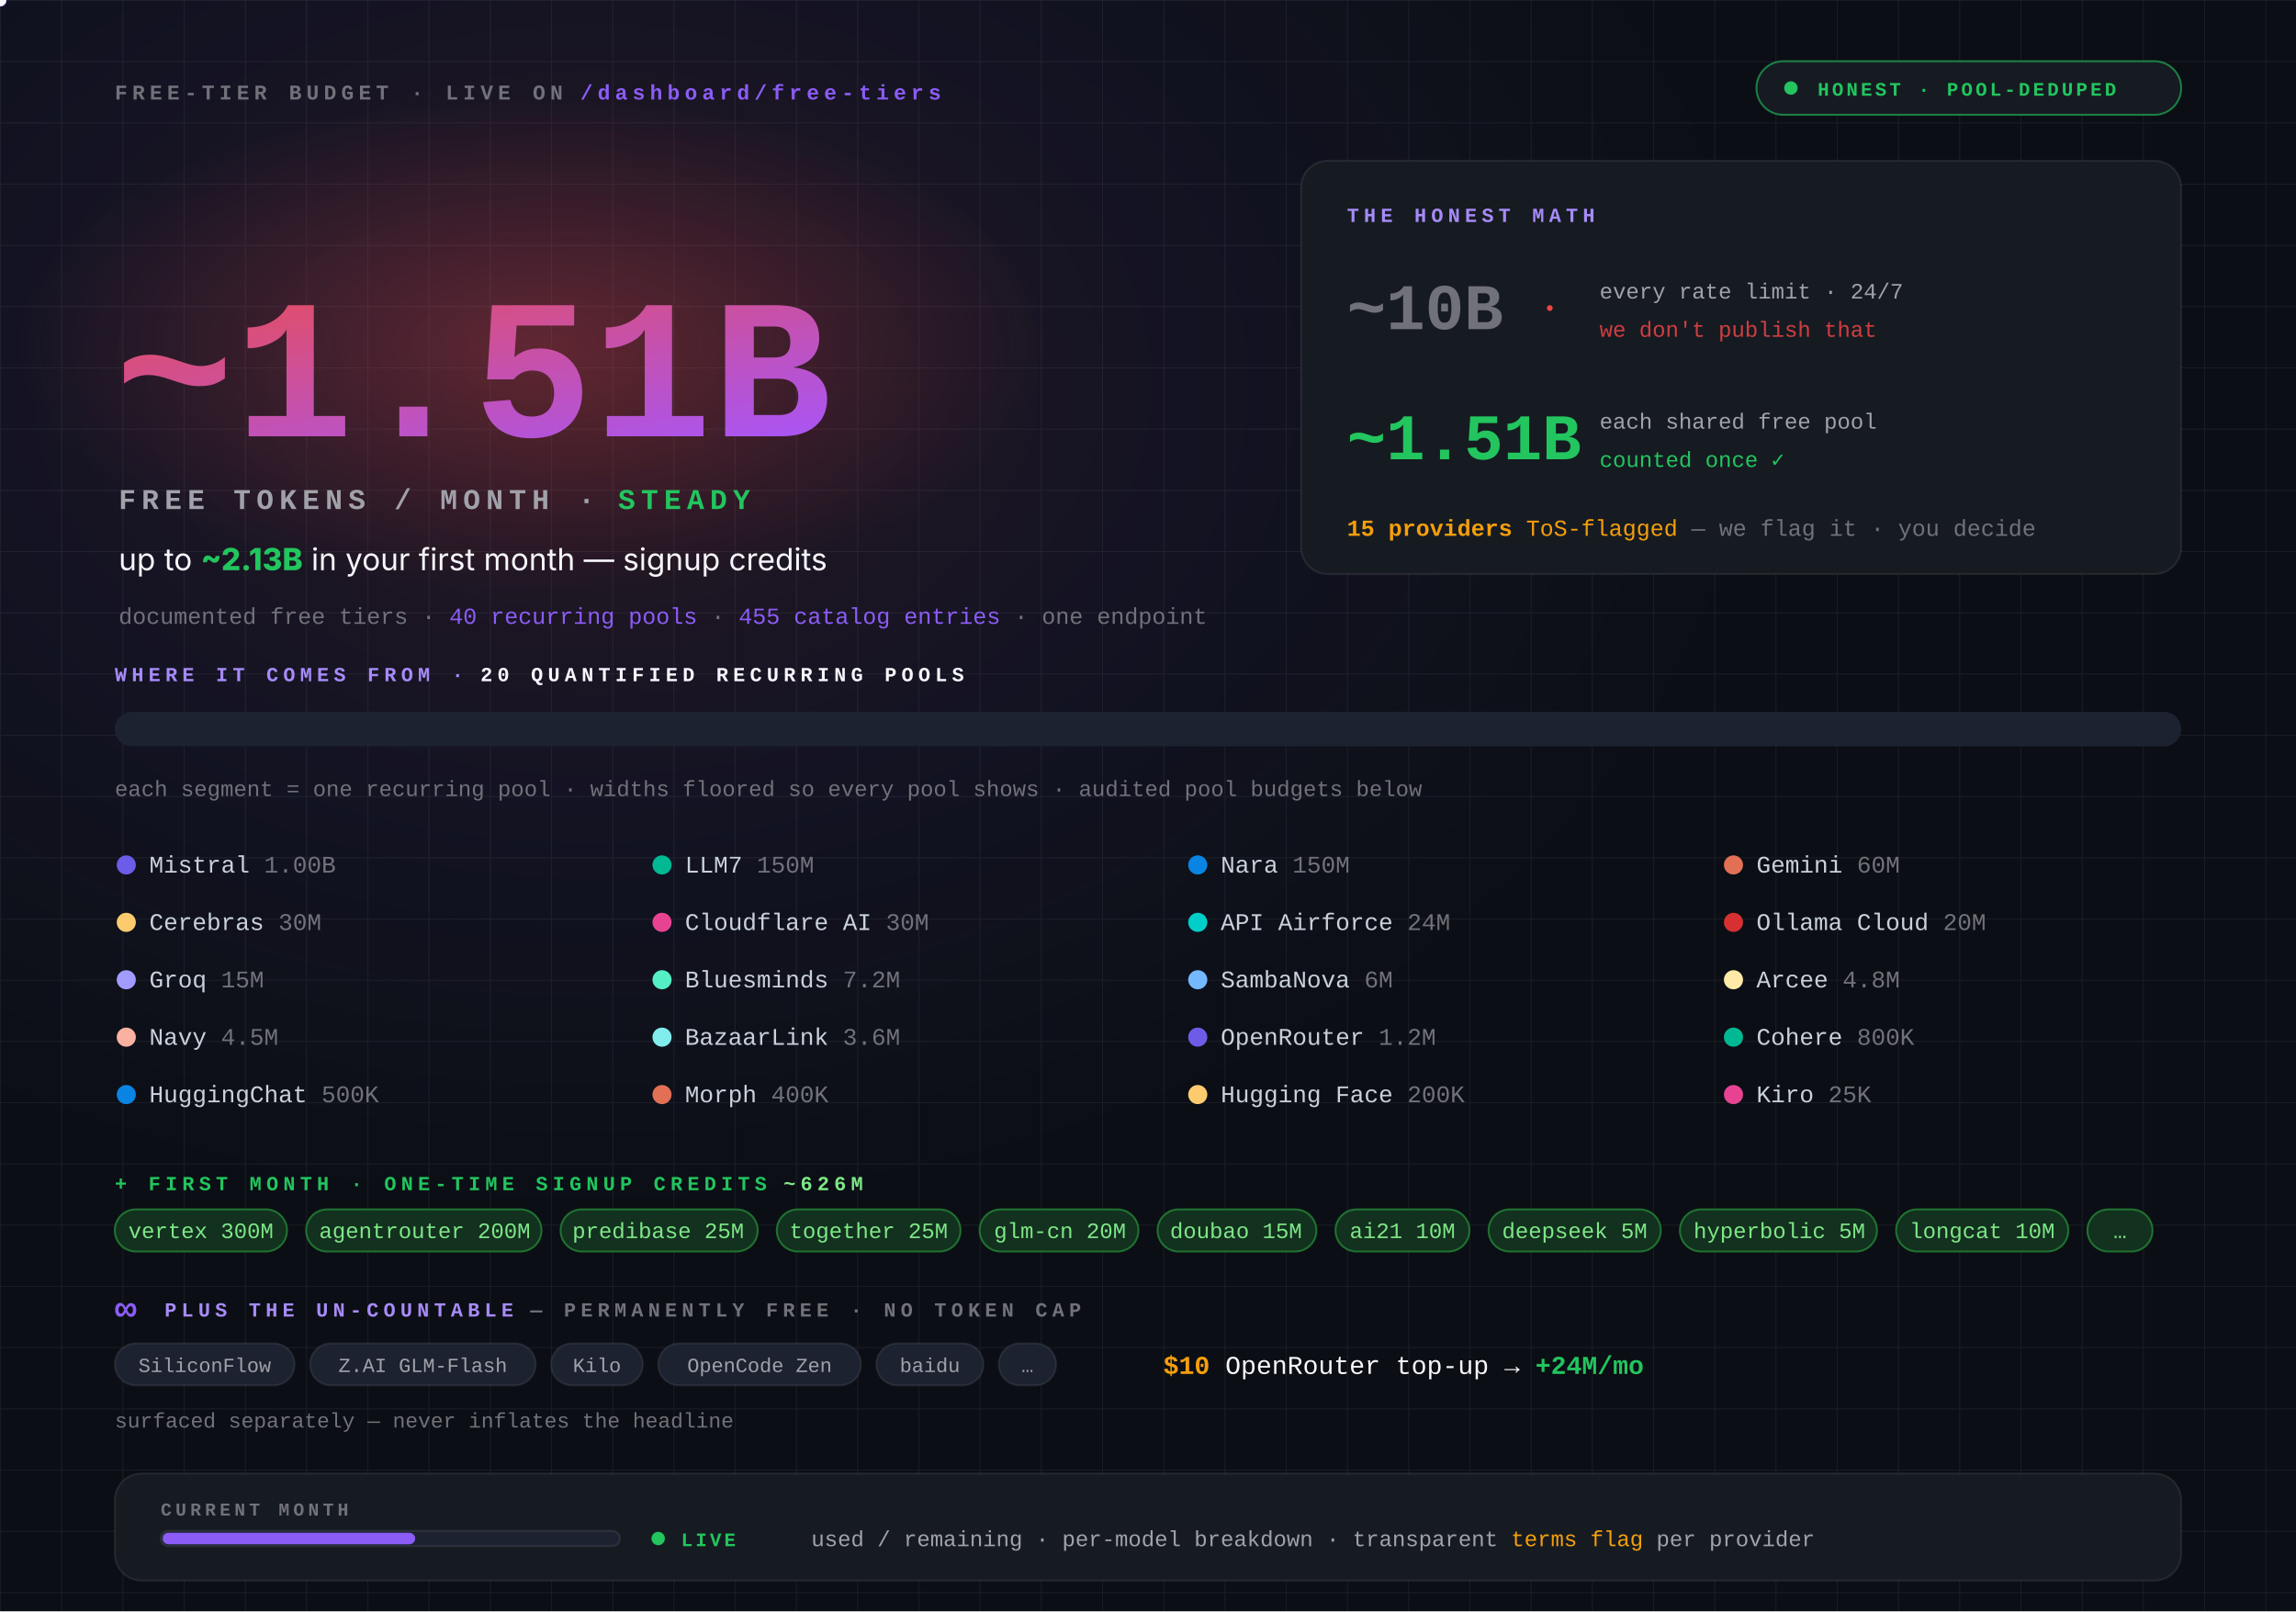
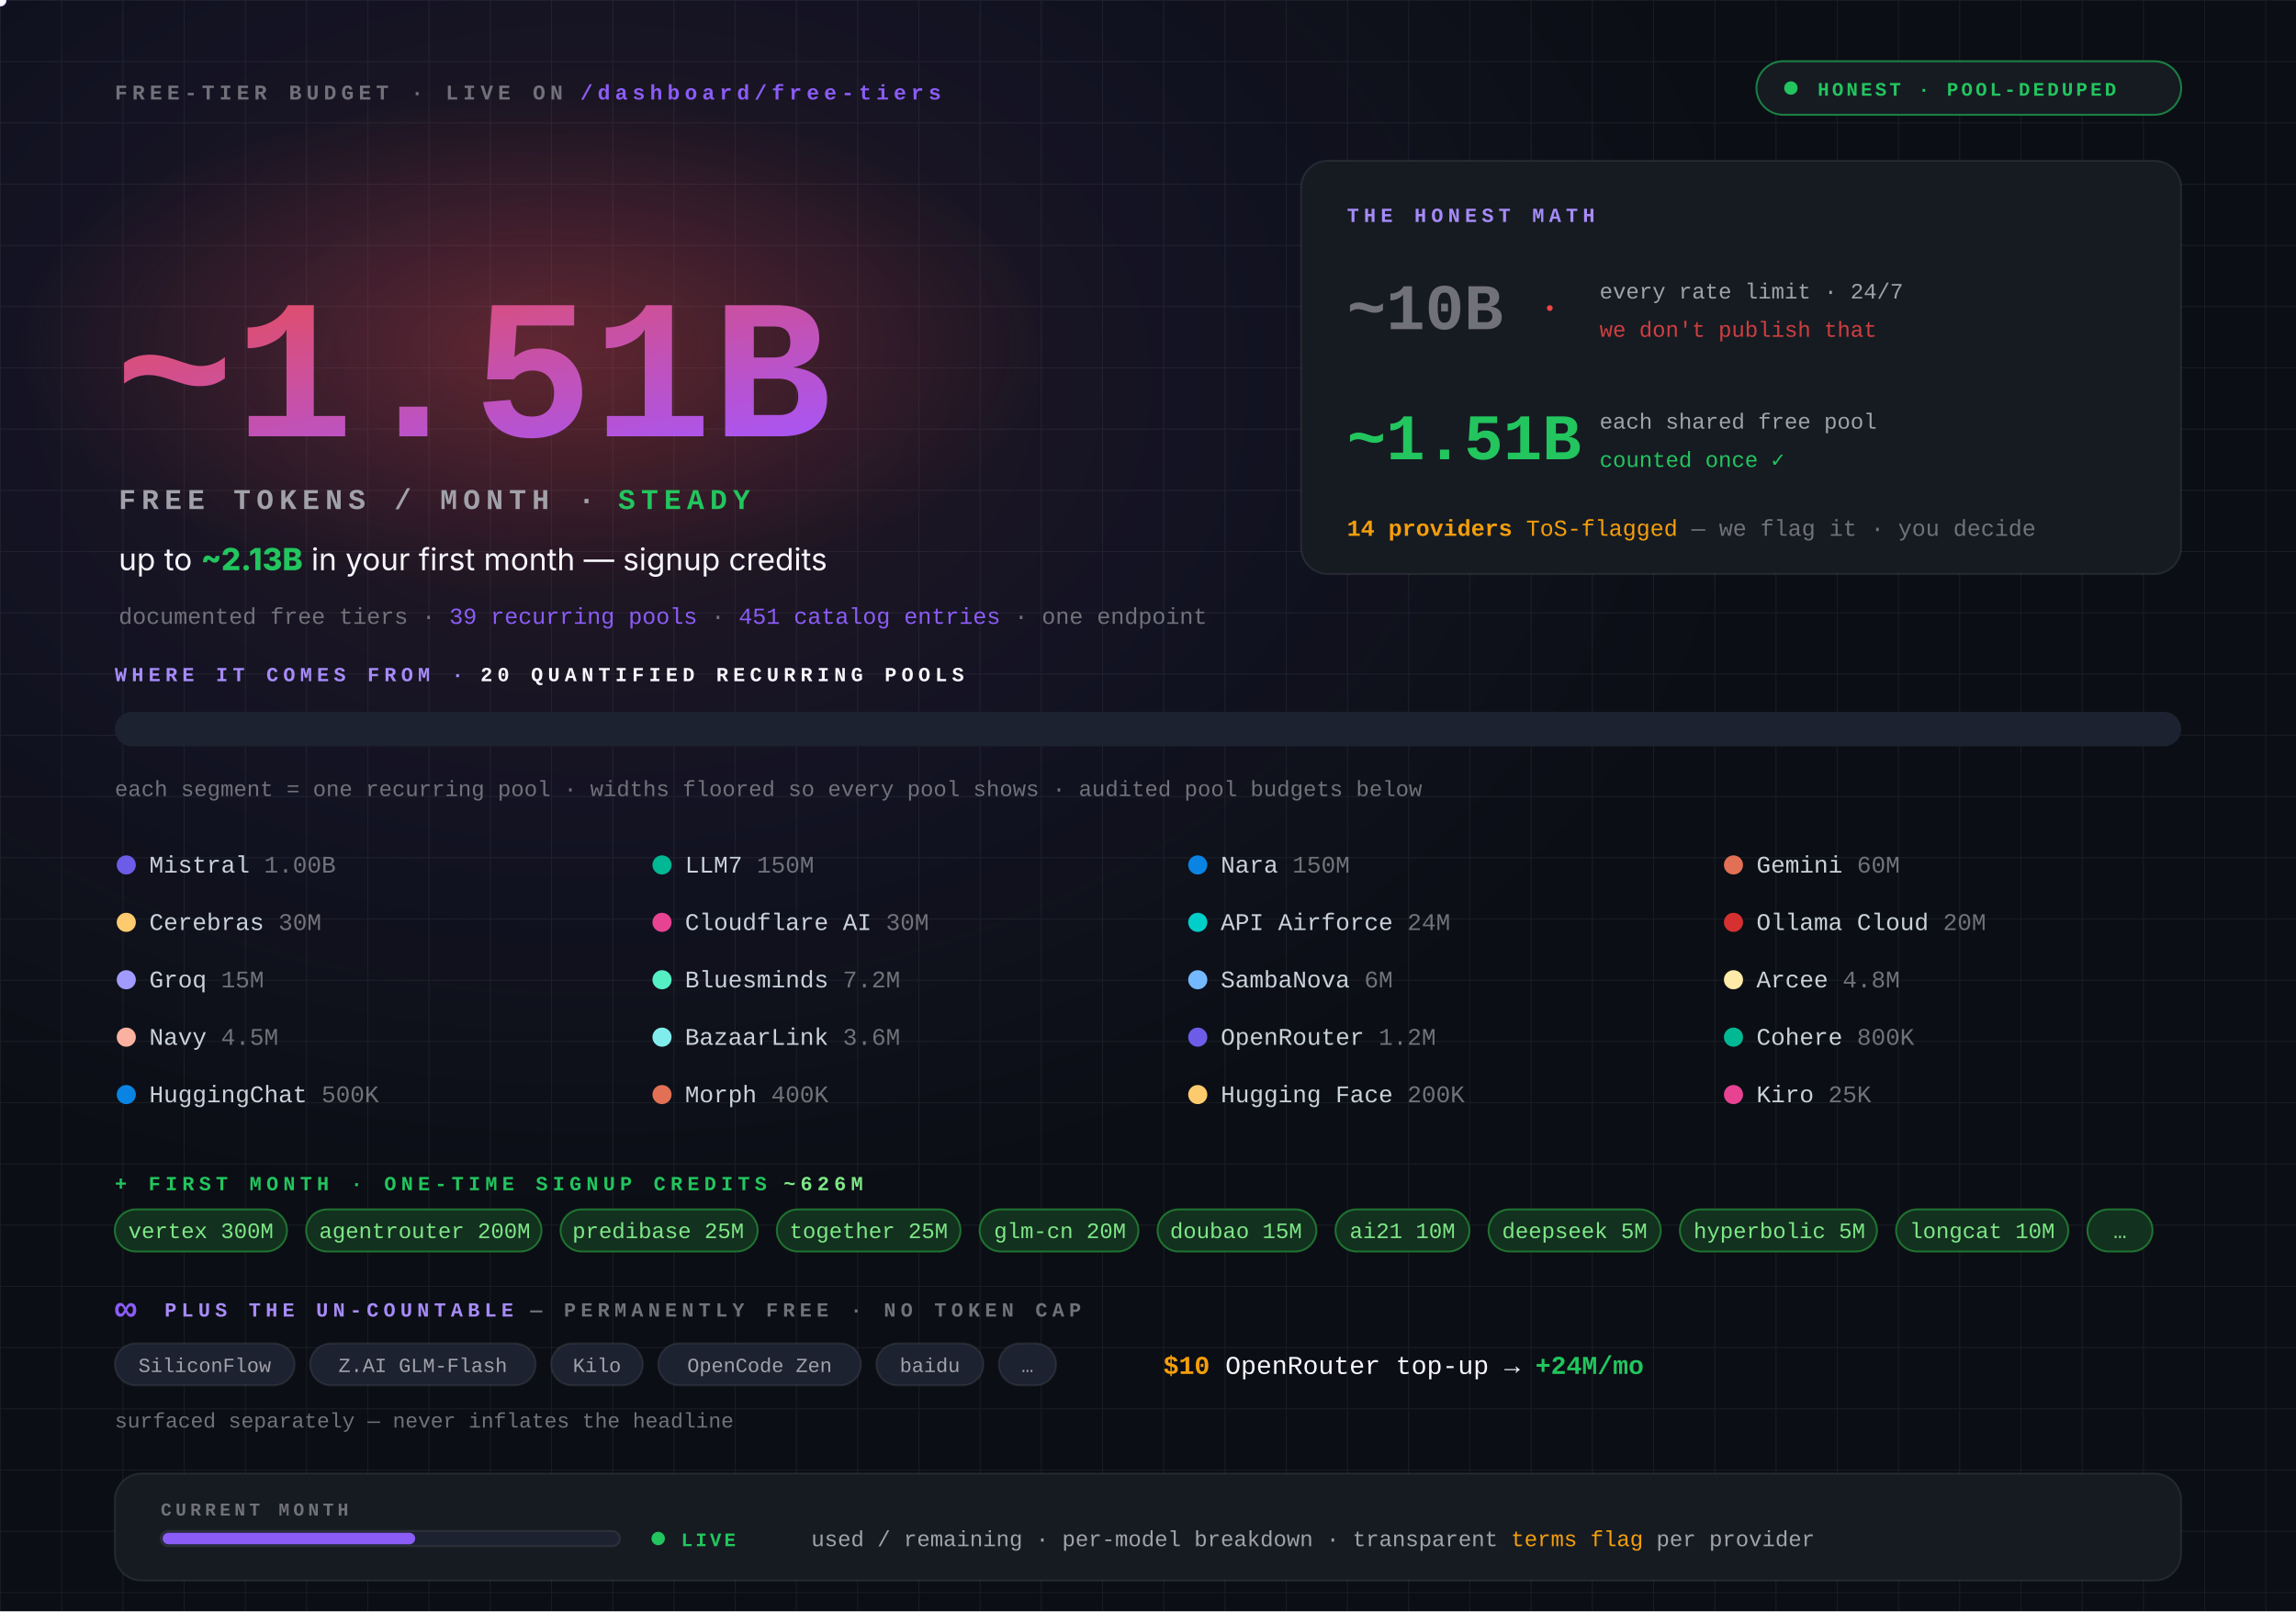
- <svg xmlns="http://www.w3.org/2000/svg" viewBox="0 0 1200 842" role="img" aria-label="OmniRoute free-tier budget: about 1.51 billion free tokens per month steady, up to about 2.13 billion in the first month with signup credits. The catalog contains 455 rows, 448 active and 7 discontinued, grouped into 40 recurring pool keys; 20 pools have a published positive monthly token budget and 20 have a zero, uncapped, or keyless budget. Honest pool-deduped math counts each shared free pool once; 15 providers carry a terms-of-service avoid flag. The 20 quantified pools are Mistral 1 billion, LLM7 150 million, Nara 150 million, Gemini 60 million, Cerebras 30 million, Cloudflare AI 30 million, API Airforce 24 million, Ollama Cloud 20 million, Groq 15 million, Bluesminds 7.2 million, SambaNova 6 million, Arcee 4.8 million, Navy 4.5 million, BazaarLink 3.6 million, OpenRouter 1.2 million, Cohere 800 thousand, HuggingChat 500 thousand, Morph 400 thousand, Hugging Face 200 thousand, and Kiro 25 thousand. One-time signup credits add about 626 million. Uncapped providers and the OpenRouter top-up boost are shown separately so they do not inflate the headline. Live usage remains available at /dashboard/free-tiers.">
+ <svg xmlns="http://www.w3.org/2000/svg" viewBox="0 0 1200 842" role="img" aria-label="OmniRoute free-tier budget: about 1.51 billion free tokens per month steady, up to about 2.13 billion in the first month with signup credits. The catalog contains 451 rows, 444 active and 7 discontinued, grouped into 39 recurring pool keys; 20 pools have a published positive monthly token budget and 19 have a zero, uncapped, or keyless budget. Honest pool-deduped math counts each shared free pool once; 14 providers carry a terms-of-service avoid flag. The 20 quantified pools are Mistral 1 billion, LLM7 150 million, Nara 150 million, Gemini 60 million, Cerebras 30 million, Cloudflare AI 30 million, API Airforce 24 million, Ollama Cloud 20 million, Groq 15 million, Bluesminds 7.2 million, SambaNova 6 million, Arcee 4.8 million, Navy 4.5 million, BazaarLink 3.6 million, OpenRouter 1.2 million, Cohere 800 thousand, HuggingChat 500 thousand, Morph 400 thousand, Hugging Face 200 thousand, and Kiro 25 thousand. One-time signup credits add about 626 million. Uncapped providers and the OpenRouter top-up boost are shown separately so they do not inflate the headline. Live usage remains available at /dashboard/free-tiers.">
  <defs>
    <pattern id="gridPaperF" width="32" height="32" patternUnits="userSpaceOnUse">
      <path d="M 32 0 L 0 0 0 32" fill="none" stroke="#ffffff" stroke-opacity="0.06" stroke-width="1" />
    </pattern>
    <radialGradient id="bgGlowF" cx="26%" cy="24%" r="52%">
      <stop offset="0%" stop-color="#e54d5e" stop-opacity="0.14" />
      <stop offset="55%" stop-color="#8b5cf6" stop-opacity="0.06" />
      <stop offset="100%" stop-color="#6366f1" stop-opacity="0" />
    </radialGradient>
    <linearGradient id="gradBrandF" x1="0" y1="0" x2="1" y2="1">
      <stop offset="0%" stop-color="#e54d5e" />
      <stop offset="100%" stop-color="#a855f7" />
    </linearGradient>
    <radialGradient id="heroGlowF" cx="50%" cy="50%" r="50%">
      <stop offset="0%" stop-color="#e54d5e" stop-opacity="0.30" />
      <stop offset="100%" stop-color="#e54d5e" stop-opacity="0" />
    </radialGradient>
    <path id="pTk1F" d="M 44,84 C 150,112 190,146 302,168" />
    <path id="pTk2F" d="M 30,310 C 136,290 176,240 296,206" />
    <path id="pTk3F" d="M 96,436 C 186,392 208,308 314,230" />
    <clipPath id="barShapeF">
      <rect x="60" y="372" width="1080" height="18" rx="9" />
    </clipPath>
    <clipPath id="barRevF">
      <rect x="60" y="372" width="0" height="18">
        <animate attributeName="width" values="1080;0;1080;1080" keyTimes="0;0.02;0.24;1" dur="10s" repeatCount="indefinite" />
      </rect>
    </clipPath>
  </defs>
  <rect width="1200" height="842" fill="#0b0e14" />
  <rect width="1200" height="842" fill="url(#gridPaperF)" />
  <rect width="1200" height="842" fill="url(#bgGlowF)" />
  <text x="60" y="52" font-family="Consolas, 'Courier New', monospace" font-size="11" letter-spacing="2.5" font-weight="700" fill="#71717a">FREE-TIER BUDGET · LIVE ON <tspan fill="#8b5cf6">/dashboard/free-tiers</tspan>
  </text>
  <g transform="translate(918, 32)">
    <rect width="222" height="28" rx="14" fill="#161b22" stroke="#22c55e" stroke-width="1" stroke-opacity="0.6" />
    <circle cx="18" cy="14" r="3.5" fill="#22c55e">
      <animate attributeName="opacity" values="1;0.35;1" dur="1.6s" repeatCount="indefinite" />
    </circle>
    <text x="32" y="18" font-family="Consolas, 'Courier New', monospace" font-size="10" letter-spacing="1.5" font-weight="700" fill="#22c55e">HONEST · POOL-DEDUPED</text>
  </g>
  <ellipse cx="280" cy="180" rx="270" ry="130" fill="url(#heroGlowF)">
    <animate attributeName="rx" values="250;290;250" dur="4s" repeatCount="indefinite" />
  </ellipse>
  <g fill="#a78bfa">
    <circle r="3.4">
      <animateMotion dur="2.4s" repeatCount="indefinite" begin="0s">
        <mpath href="#pTk1F" />
      </animateMotion>
      <animate attributeName="opacity" values="0;1;1;0" dur="2.4s" begin="0s" repeatCount="indefinite" />
    </circle>
    <circle r="3.4">
      <animateMotion dur="2.4s" repeatCount="indefinite" begin="0.8s">
        <mpath href="#pTk2F" />
      </animateMotion>
      <animate attributeName="opacity" values="0;1;1;0" dur="2.4s" begin="0.8s" repeatCount="indefinite" />
    </circle>
    <circle r="3.4">
      <animateMotion dur="2.4s" repeatCount="indefinite" begin="1.6s">
        <mpath href="#pTk3F" />
      </animateMotion>
      <animate attributeName="opacity" values="0;1;1;0" dur="2.4s" begin="1.6s" repeatCount="indefinite" />
    </circle>
  </g>
  <text x="60" y="228" font-family="Consolas, 'Courier New', monospace" font-size="104" font-weight="800" fill="url(#gradBrandF)">~1.51B</text>
  <text x="62" y="266" font-family="Consolas, 'Courier New', monospace" font-size="15" letter-spacing="3" font-weight="700" fill="#a1a1aa">FREE TOKENS / MONTH · <tspan fill="#22c55e">STEADY</tspan>
  </text>
  <text x="62" y="298" font-family="Inter, 'Segoe UI', Arial, Helvetica, system-ui, sans-serif" font-size="16" fill="#F7F6FC">up to <tspan font-weight="800" fill="#22c55e">~2.13B</tspan> in your first month — signup credits</text>
-   <text x="62" y="326" font-family="Consolas, 'Courier New', monospace" font-size="12" fill="#71717a">documented free tiers · <tspan fill="#8b5cf6">40 recurring pools</tspan> · <tspan fill="#8b5cf6">455 catalog entries</tspan> · one endpoint</text>
+   <text x="62" y="326" font-family="Consolas, 'Courier New', monospace" font-size="12" fill="#71717a">documented free tiers · <tspan fill="#8b5cf6">39 recurring pools</tspan> · <tspan fill="#8b5cf6">451 catalog entries</tspan> · one endpoint</text>
  <rect x="680" y="84" width="460" height="216" rx="14" fill="#161b22" stroke="#ffffff" stroke-opacity="0.08" stroke-width="1" />
  <text x="704" y="116" font-family="Consolas, 'Courier New', monospace" font-size="10.5" letter-spacing="2.5" font-weight="700" fill="#a78bfa">THE HONEST MATH</text>
  <text x="704" y="172" font-family="Consolas, 'Courier New', monospace" font-size="34" font-weight="800" fill="#71717a">~10B</text>
  <line x1="698" y1="161" x2="810" y2="161" stroke="#ef4444" stroke-width="3" stroke-linecap="round" stroke-dasharray="112" stroke-dashoffset="112">
    <animate attributeName="stroke-dashoffset" values="0;112;0;0" keyTimes="0;0.10;0.18;1" dur="10s" repeatCount="indefinite" />
  </line>
  <text x="836" y="156" font-family="Consolas, 'Courier New', monospace" font-size="11.5" fill="#a1a1aa">every rate limit · 24/7</text>
  <text x="836" y="176" font-family="Consolas, 'Courier New', monospace" font-size="11.5" fill="#ef4444" opacity="0.85">we don't publish that</text>
  <text x="704" y="240" font-family="Consolas, 'Courier New', monospace" font-size="34" font-weight="800" fill="#22c55e">~1.51B</text>
  <text x="836" y="224" font-family="Consolas, 'Courier New', monospace" font-size="11.5" fill="#a1a1aa">each shared free pool</text>
  <text x="836" y="244" font-family="Consolas, 'Courier New', monospace" font-size="11.5" fill="#22c55e">counted once ✓</text>
  <text x="704" y="280" font-family="Consolas, 'Courier New', monospace" font-size="12" fill="#f59e0b">
-     <tspan font-weight="800">15 providers</tspan> ToS-flagged <tspan fill="#71717a">— we flag it · you decide</tspan>
+     <tspan font-weight="800">14 providers</tspan> ToS-flagged <tspan fill="#71717a">— we flag it · you decide</tspan>
  </text>
  <text x="60" y="356" font-family="Consolas, 'Courier New', monospace" font-size="10.5" letter-spacing="2.5" font-weight="700" fill="#a78bfa">WHERE IT COMES FROM · <tspan fill="#F7F6FC">20 QUANTIFIED RECURRING POOLS</tspan>
  </text>
  <g clip-path="url(#barShapeF)">
    <rect x="60" y="372" width="1080" height="18" fill="#1c2230" />
    <g clip-path="url(#barRevF)">
      <rect x="60.0" y="372" width="661.4" height="18" fill="#6c5ce7" />
      <rect x="722.4" y="372" width="99.2" height="18" fill="#00b894" />
      <rect x="822.6" y="372" width="99.2" height="18" fill="#0984e3" />
      <rect x="922.9" y="372" width="39.7" height="18" fill="#e17055" />
      <rect x="963.5" y="372" width="19.8" height="18" fill="#fdcb6e" />
      <rect x="984.4" y="372" width="19.8" height="18" fill="#e84393" />
      <rect x="1005.2" y="372" width="15.9" height="18" fill="#00cec9" />
      <rect x="1022.1" y="372" width="13.2" height="18" fill="#d63031" />
      <rect x="1036.3" y="372" width="9.9" height="18" fill="#a29bfe" />
      <rect x="1047.3" y="372" width="7.5" height="18" fill="#55efc4" />
      <rect x="1055.8" y="372" width="7.5" height="18" fill="#74b9ff" />
      <rect x="1064.3" y="372" width="7.5" height="18" fill="#ffeaa7" />
      <rect x="1072.8" y="372" width="7.5" height="18" fill="#fab1a0" />
      <rect x="1081.3" y="372" width="7.5" height="18" fill="#81ecec" />
      <rect x="1089.9" y="372" width="7.5" height="18" fill="#6c5ce7" />
      <rect x="1098.4" y="372" width="7.5" height="18" fill="#00b894" />
      <rect x="1106.9" y="372" width="7.5" height="18" fill="#0984e3" />
      <rect x="1115.4" y="372" width="7.5" height="18" fill="#e17055" />
      <rect x="1124.0" y="372" width="7.5" height="18" fill="#fdcb6e" />
      <rect x="1132.5" y="372" width="7.5" height="18" fill="#e84393" />
    </g>
  </g>
  <circle r="3.2" fill="#F7F6FC">
    <animateMotion path="M 60,381 L 1140,381" keyPoints="0;0;1;1" keyTimes="0;0.02;0.24;1" calcMode="linear" dur="10s" repeatCount="indefinite" />
    <animate attributeName="opacity" values="0;1;1;0;0" keyTimes="0;0.02;0.23;0.26;1" dur="10s" repeatCount="indefinite" />
  </circle>
  <text x="60" y="416" font-family="Consolas, 'Courier New', monospace" font-size="11.5" fill="#71717a">each segment = one recurring pool · widths floored so every pool shows · audited pool budgets below</text>
  <g font-family="Consolas, 'Courier New', monospace" font-size="12.5">
    <circle cx="66" cy="452" r="5" fill="#6c5ce7" />
    <text x="78" y="456" fill="#c9d1d9">Mistral <tspan fill="#71717a">1.00B</tspan>
    </text>
    <circle cx="346" cy="452" r="5" fill="#00b894" />
    <text x="358" y="456" fill="#c9d1d9">LLM7 <tspan fill="#71717a">150M</tspan>
    </text>
    <circle cx="626" cy="452" r="5" fill="#0984e3" />
    <text x="638" y="456" fill="#c9d1d9">Nara <tspan fill="#71717a">150M</tspan>
    </text>
    <circle cx="906" cy="452" r="5" fill="#e17055" />
    <text x="918" y="456" fill="#c9d1d9">Gemini <tspan fill="#71717a">60M</tspan>
    </text>
    <circle cx="66" cy="482" r="5" fill="#fdcb6e" />
    <text x="78" y="486" fill="#c9d1d9">Cerebras <tspan fill="#71717a">30M</tspan>
    </text>
    <circle cx="346" cy="482" r="5" fill="#e84393" />
    <text x="358" y="486" fill="#c9d1d9">Cloudflare AI <tspan fill="#71717a">30M</tspan>
    </text>
    <circle cx="626" cy="482" r="5" fill="#00cec9" />
    <text x="638" y="486" fill="#c9d1d9">API Airforce <tspan fill="#71717a">24M</tspan>
    </text>
    <circle cx="906" cy="482" r="5" fill="#d63031" />
    <text x="918" y="486" fill="#c9d1d9">Ollama Cloud <tspan fill="#71717a">20M</tspan>
    </text>
    <circle cx="66" cy="512" r="5" fill="#a29bfe" />
    <text x="78" y="516" fill="#c9d1d9">Groq <tspan fill="#71717a">15M</tspan>
    </text>
    <circle cx="346" cy="512" r="5" fill="#55efc4" />
    <text x="358" y="516" fill="#c9d1d9">Bluesminds <tspan fill="#71717a">7.2M</tspan>
    </text>
    <circle cx="626" cy="512" r="5" fill="#74b9ff" />
    <text x="638" y="516" fill="#c9d1d9">SambaNova <tspan fill="#71717a">6M</tspan>
    </text>
    <circle cx="906" cy="512" r="5" fill="#ffeaa7" />
    <text x="918" y="516" fill="#c9d1d9">Arcee <tspan fill="#71717a">4.8M</tspan>
    </text>
    <circle cx="66" cy="542" r="5" fill="#fab1a0" />
    <text x="78" y="546" fill="#c9d1d9">Navy <tspan fill="#71717a">4.5M</tspan>
    </text>
    <circle cx="346" cy="542" r="5" fill="#81ecec" />
    <text x="358" y="546" fill="#c9d1d9">BazaarLink <tspan fill="#71717a">3.6M</tspan>
    </text>
    <circle cx="626" cy="542" r="5" fill="#6c5ce7" />
    <text x="638" y="546" fill="#c9d1d9">OpenRouter <tspan fill="#71717a">1.2M</tspan>
    </text>
    <circle cx="906" cy="542" r="5" fill="#00b894" />
    <text x="918" y="546" fill="#c9d1d9">Cohere <tspan fill="#71717a">800K</tspan>
    </text>
    <circle cx="66" cy="572" r="5" fill="#0984e3" />
    <text x="78" y="576" fill="#c9d1d9">HuggingChat <tspan fill="#71717a">500K</tspan>
    </text>
    <circle cx="346" cy="572" r="5" fill="#e17055" />
    <text x="358" y="576" fill="#c9d1d9">Morph <tspan fill="#71717a">400K</tspan>
    </text>
    <circle cx="626" cy="572" r="5" fill="#fdcb6e" />
    <text x="638" y="576" fill="#c9d1d9">Hugging Face <tspan fill="#71717a">200K</tspan>
    </text>
    <circle cx="906" cy="572" r="5" fill="#e84393" />
    <text x="918" y="576" fill="#c9d1d9">Kiro <tspan fill="#71717a">25K</tspan>
    </text>
  </g>
  <text x="60" y="622" font-family="Consolas, 'Courier New', monospace" font-size="10.5" letter-spacing="2.5" font-weight="700" fill="#22c55e">+ FIRST MONTH · ONE-TIME SIGNUP CREDITS <tspan fill="#7ee787">~626M</tspan>
  </text>
  <g font-family="Consolas, 'Courier New', monospace">
    <rect x="60" y="632" width="90" height="22" rx="11" fill="#13311f" stroke="#238636" stroke-opacity="0.8" />
    <text x="105" y="647" font-size="11.5" fill="#7ee787" text-anchor="middle">vertex 300M</text>
    <rect x="160" y="632" width="123" height="22" rx="11" fill="#13311f" stroke="#238636" stroke-opacity="0.8" />
    <text x="222" y="647" font-size="11.5" fill="#7ee787" text-anchor="middle">agentrouter 200M</text>
    <rect x="293" y="632" width="103" height="22" rx="11" fill="#13311f" stroke="#238636" stroke-opacity="0.8" />
    <text x="344" y="647" font-size="11.5" fill="#7ee787" text-anchor="middle">predibase 25M</text>
    <rect x="406" y="632" width="96" height="22" rx="11" fill="#13311f" stroke="#238636" stroke-opacity="0.8" />
    <text x="454" y="647" font-size="11.5" fill="#7ee787" text-anchor="middle">together 25M</text>
    <rect x="512" y="632" width="83" height="22" rx="11" fill="#13311f" stroke="#238636" stroke-opacity="0.8" />
    <text x="554" y="647" font-size="11.5" fill="#7ee787" text-anchor="middle">glm-cn 20M</text>
    <rect x="605" y="632" width="83" height="22" rx="11" fill="#13311f" stroke="#238636" stroke-opacity="0.8" />
    <text x="646" y="647" font-size="11.5" fill="#7ee787" text-anchor="middle">doubao 15M</text>
    <rect x="698" y="632" width="70" height="22" rx="11" fill="#13311f" stroke="#238636" stroke-opacity="0.8" />
    <text x="733" y="647" font-size="11.5" fill="#7ee787" text-anchor="middle">ai21 10M</text>
    <rect x="778" y="632" width="90" height="22" rx="11" fill="#13311f" stroke="#238636" stroke-opacity="0.8" />
    <text x="823" y="647" font-size="11.5" fill="#7ee787" text-anchor="middle">deepseek 5M</text>
    <rect x="878" y="632" width="103" height="22" rx="11" fill="#13311f" stroke="#238636" stroke-opacity="0.8" />
    <text x="930" y="647" font-size="11.5" fill="#7ee787" text-anchor="middle">hyperbolic 5M</text>
    <rect x="991" y="632" width="90" height="22" rx="11" fill="#13311f" stroke="#238636" stroke-opacity="0.8" />
    <text x="1036" y="647" font-size="11.5" fill="#7ee787" text-anchor="middle">longcat 10M</text>
    <rect x="1091" y="632" width="34" height="22" rx="11" fill="#13311f" stroke="#238636" stroke-opacity="0.8" />
    <text x="1108" y="647" font-size="11.5" fill="#7ee787" text-anchor="middle">…</text>
  </g>
  <text x="60" y="690" font-family="Consolas, 'Courier New', monospace" font-size="19" font-weight="800" fill="#8b5cf6">∞<animate attributeName="opacity" values="1;0.55;1" dur="4s" repeatCount="indefinite" />
  </text>
  <text x="86" y="688" font-family="Consolas, 'Courier New', monospace" font-size="10.5" letter-spacing="2.5" font-weight="700" fill="#a78bfa">PLUS THE UN-COUNTABLE <tspan fill="#71717a">— PERMANENTLY FREE · NO TOKEN CAP</tspan>
  </text>
  <g font-family="Consolas, 'Courier New', monospace" font-size="10.5" fill="#a1a1aa">
    <rect x="60" y="702" width="94" height="22" rx="11" fill="#1c2230" stroke="#ffffff" stroke-opacity="0.08" />
    <text x="107" y="717" text-anchor="middle">SiliconFlow</text>
    <rect x="162" y="702" width="118" height="22" rx="11" fill="#1c2230" stroke="#ffffff" stroke-opacity="0.08" />
    <text x="221" y="717" text-anchor="middle">Z.AI GLM-Flash</text>
    <rect x="288" y="702" width="48" height="22" rx="11" fill="#1c2230" stroke="#ffffff" stroke-opacity="0.08" />
    <text x="312" y="717" text-anchor="middle">Kilo</text>
    <rect x="344" y="702" width="106" height="22" rx="11" fill="#1c2230" stroke="#ffffff" stroke-opacity="0.08" />
    <text x="397" y="717" text-anchor="middle">OpenCode Zen</text>
    <rect x="458" y="702" width="56" height="22" rx="11" fill="#1c2230" stroke="#ffffff" stroke-opacity="0.08" />
    <text x="486" y="717" text-anchor="middle">baidu</text>
    <rect x="522" y="702" width="30" height="22" rx="11" fill="#1c2230" stroke="#ffffff" stroke-opacity="0.08" />
    <text x="537" y="717" text-anchor="middle">…</text>
  </g>
  <text x="608" y="718" font-family="Consolas, 'Courier New', monospace" font-size="13.5" fill="#F7F6FC">
    <tspan fill="#f59e0b" font-weight="700">$10</tspan> OpenRouter top-up → <tspan fill="#22c55e" font-weight="700">+24M/mo</tspan>
  </text>
  <text x="60" y="746" font-family="Consolas, 'Courier New', monospace" font-size="11" fill="#71717a">surfaced separately — never inflates the headline</text>
  <rect x="60" y="770" width="1080" height="56" rx="14" fill="#161b22" stroke="#ffffff" stroke-opacity="0.08" stroke-width="1" />
  <text x="84" y="792" font-family="Consolas, 'Courier New', monospace" font-size="9.5" letter-spacing="2" font-weight="700" fill="#71717a">CURRENT MONTH</text>
  <rect x="84" y="800" width="240" height="8" rx="4" fill="#1c2230" stroke="#ffffff" stroke-opacity="0.08" stroke-width="1" />
  <rect x="85" y="801" width="132" height="6" rx="3" fill="#8b5cf6" />
  <circle r="2.6" fill="#F7F6FC">
    <animateMotion path="M 85,804 L 217,804" dur="3s" repeatCount="indefinite" />
    <animate attributeName="opacity" values="0;1;1;0" dur="3s" repeatCount="indefinite" />
  </circle>
  <circle cx="344" cy="804" r="3.5" fill="#22c55e">
    <animate attributeName="opacity" values="1;0.3;1" dur="1.2s" repeatCount="indefinite" />
  </circle>
  <text x="356" y="808" font-family="Consolas, 'Courier New', monospace" font-size="10" letter-spacing="1.5" font-weight="700" fill="#22c55e">LIVE</text>
  <text x="424" y="808" font-family="Consolas, 'Courier New', monospace" font-size="11.5" fill="#a1a1aa">used / remaining · per-model breakdown · transparent <tspan fill="#f59e0b">terms flag</tspan> per provider</text>
</svg>
